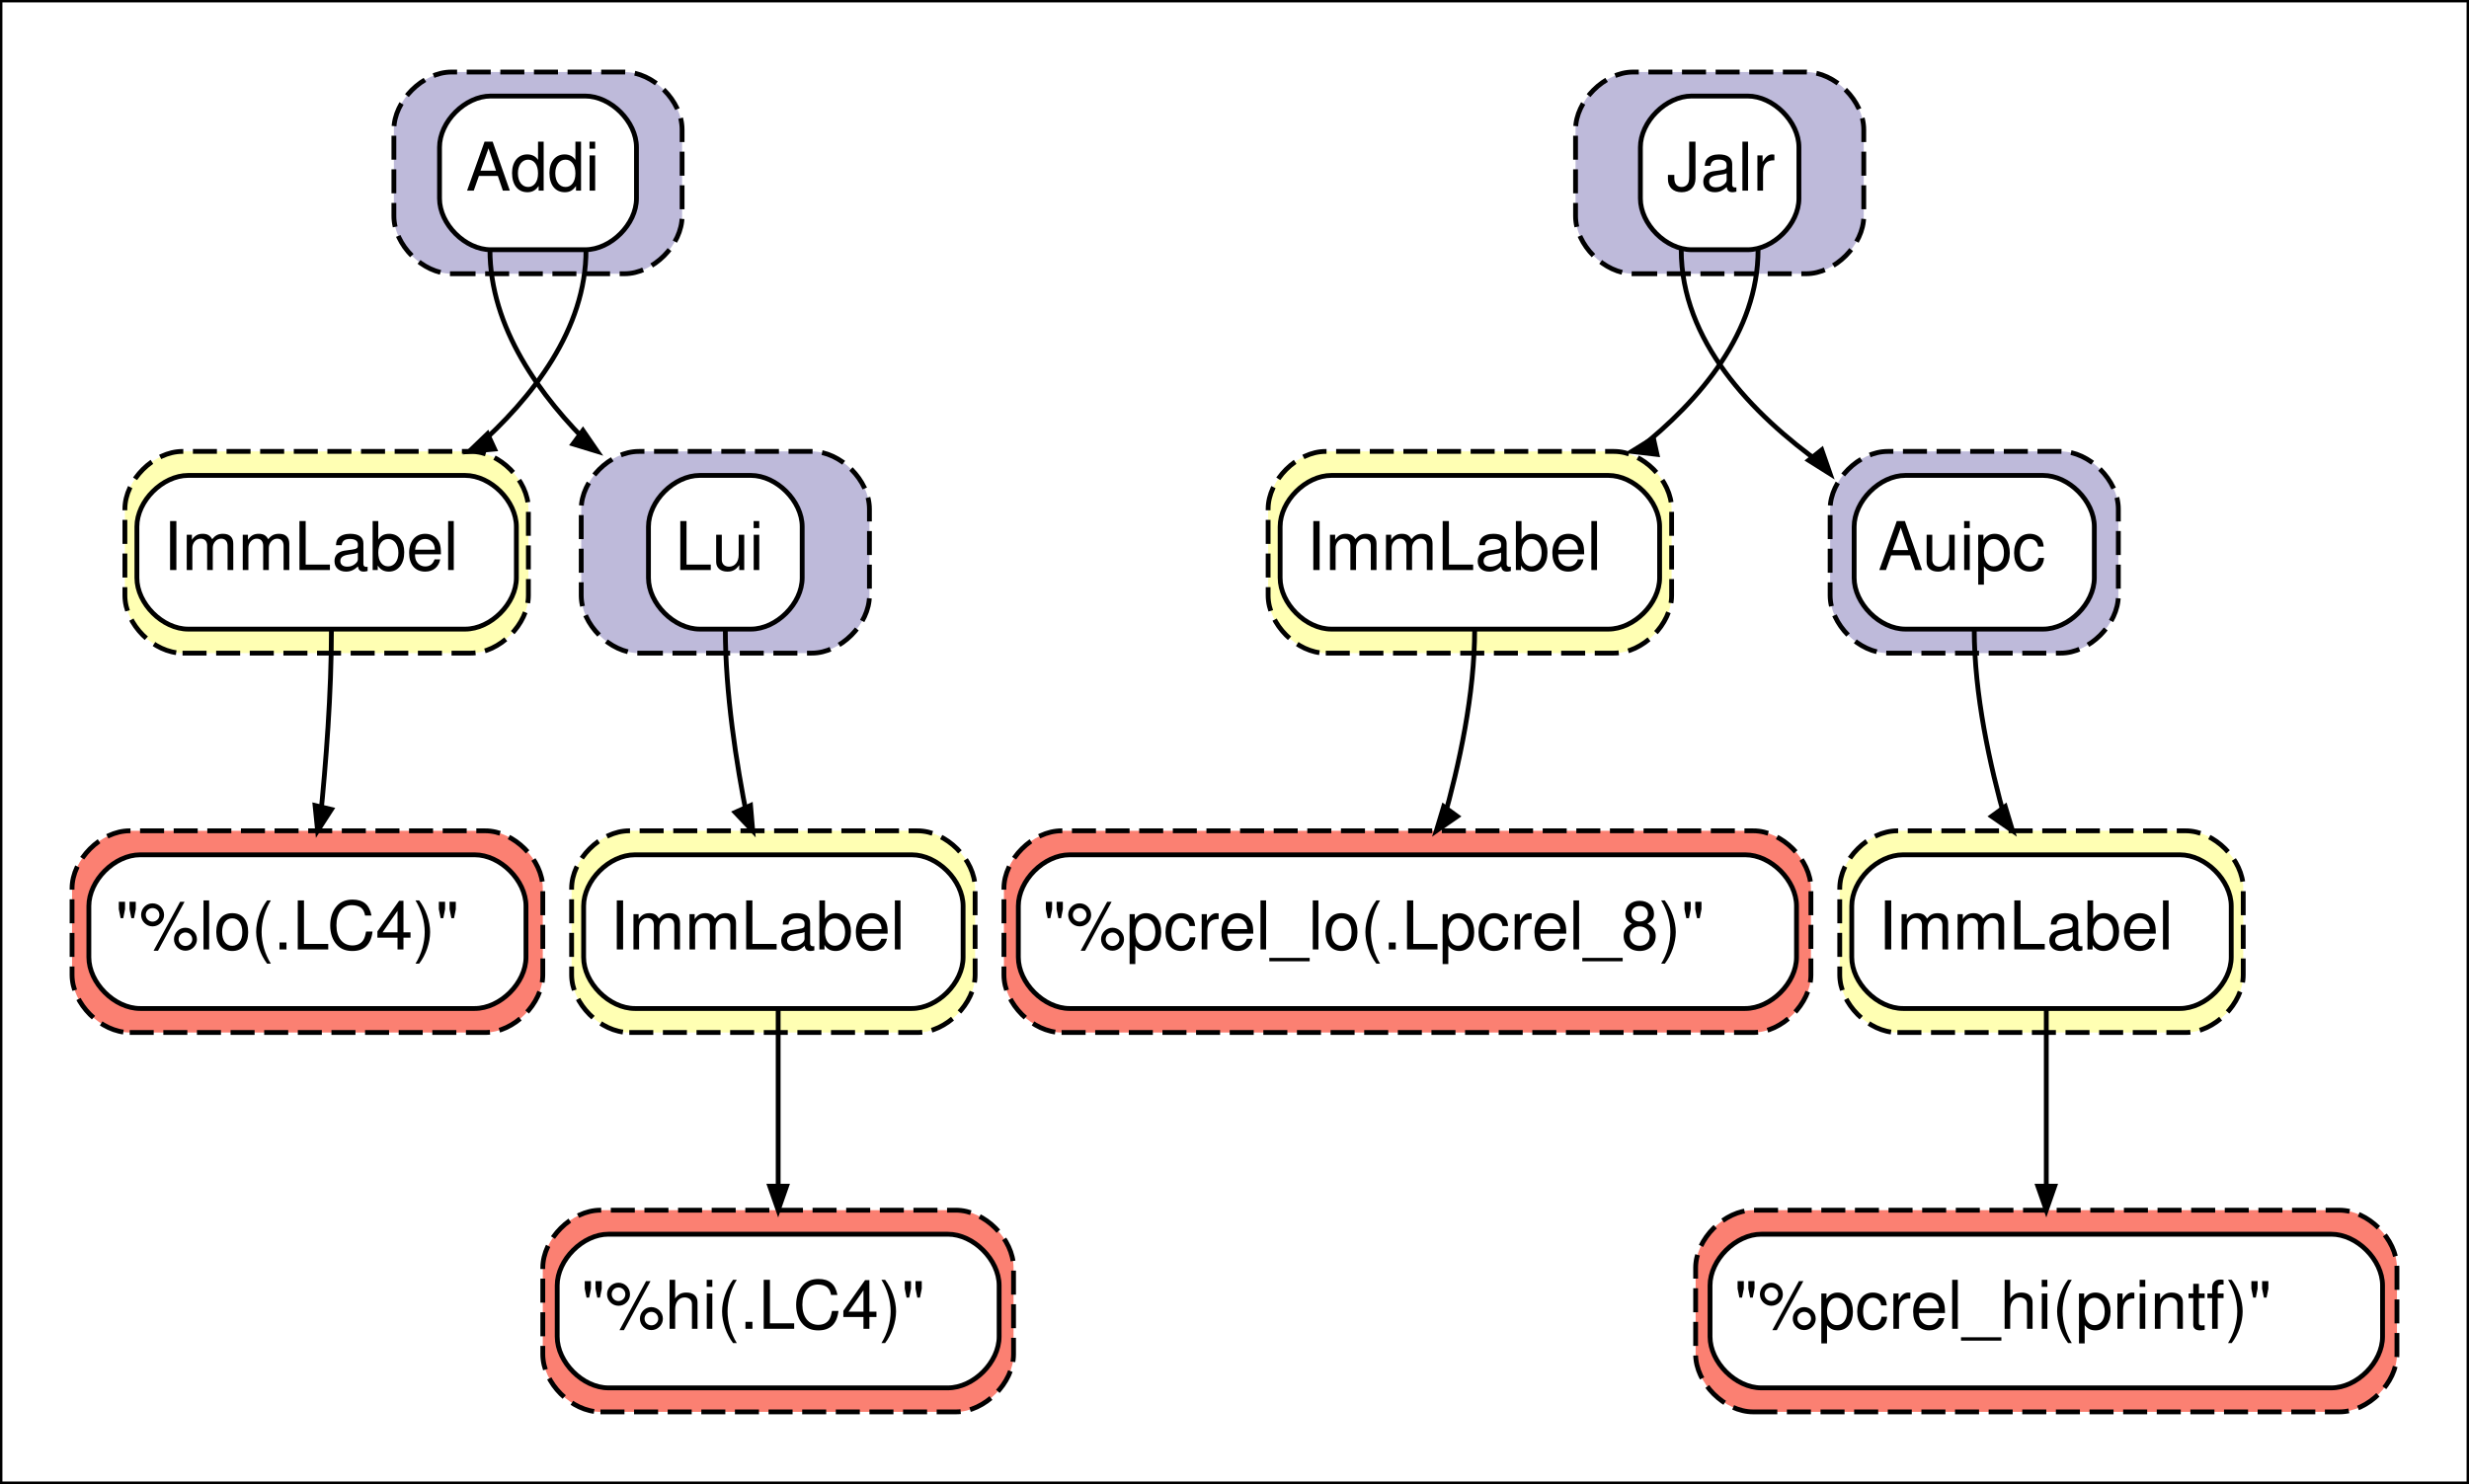
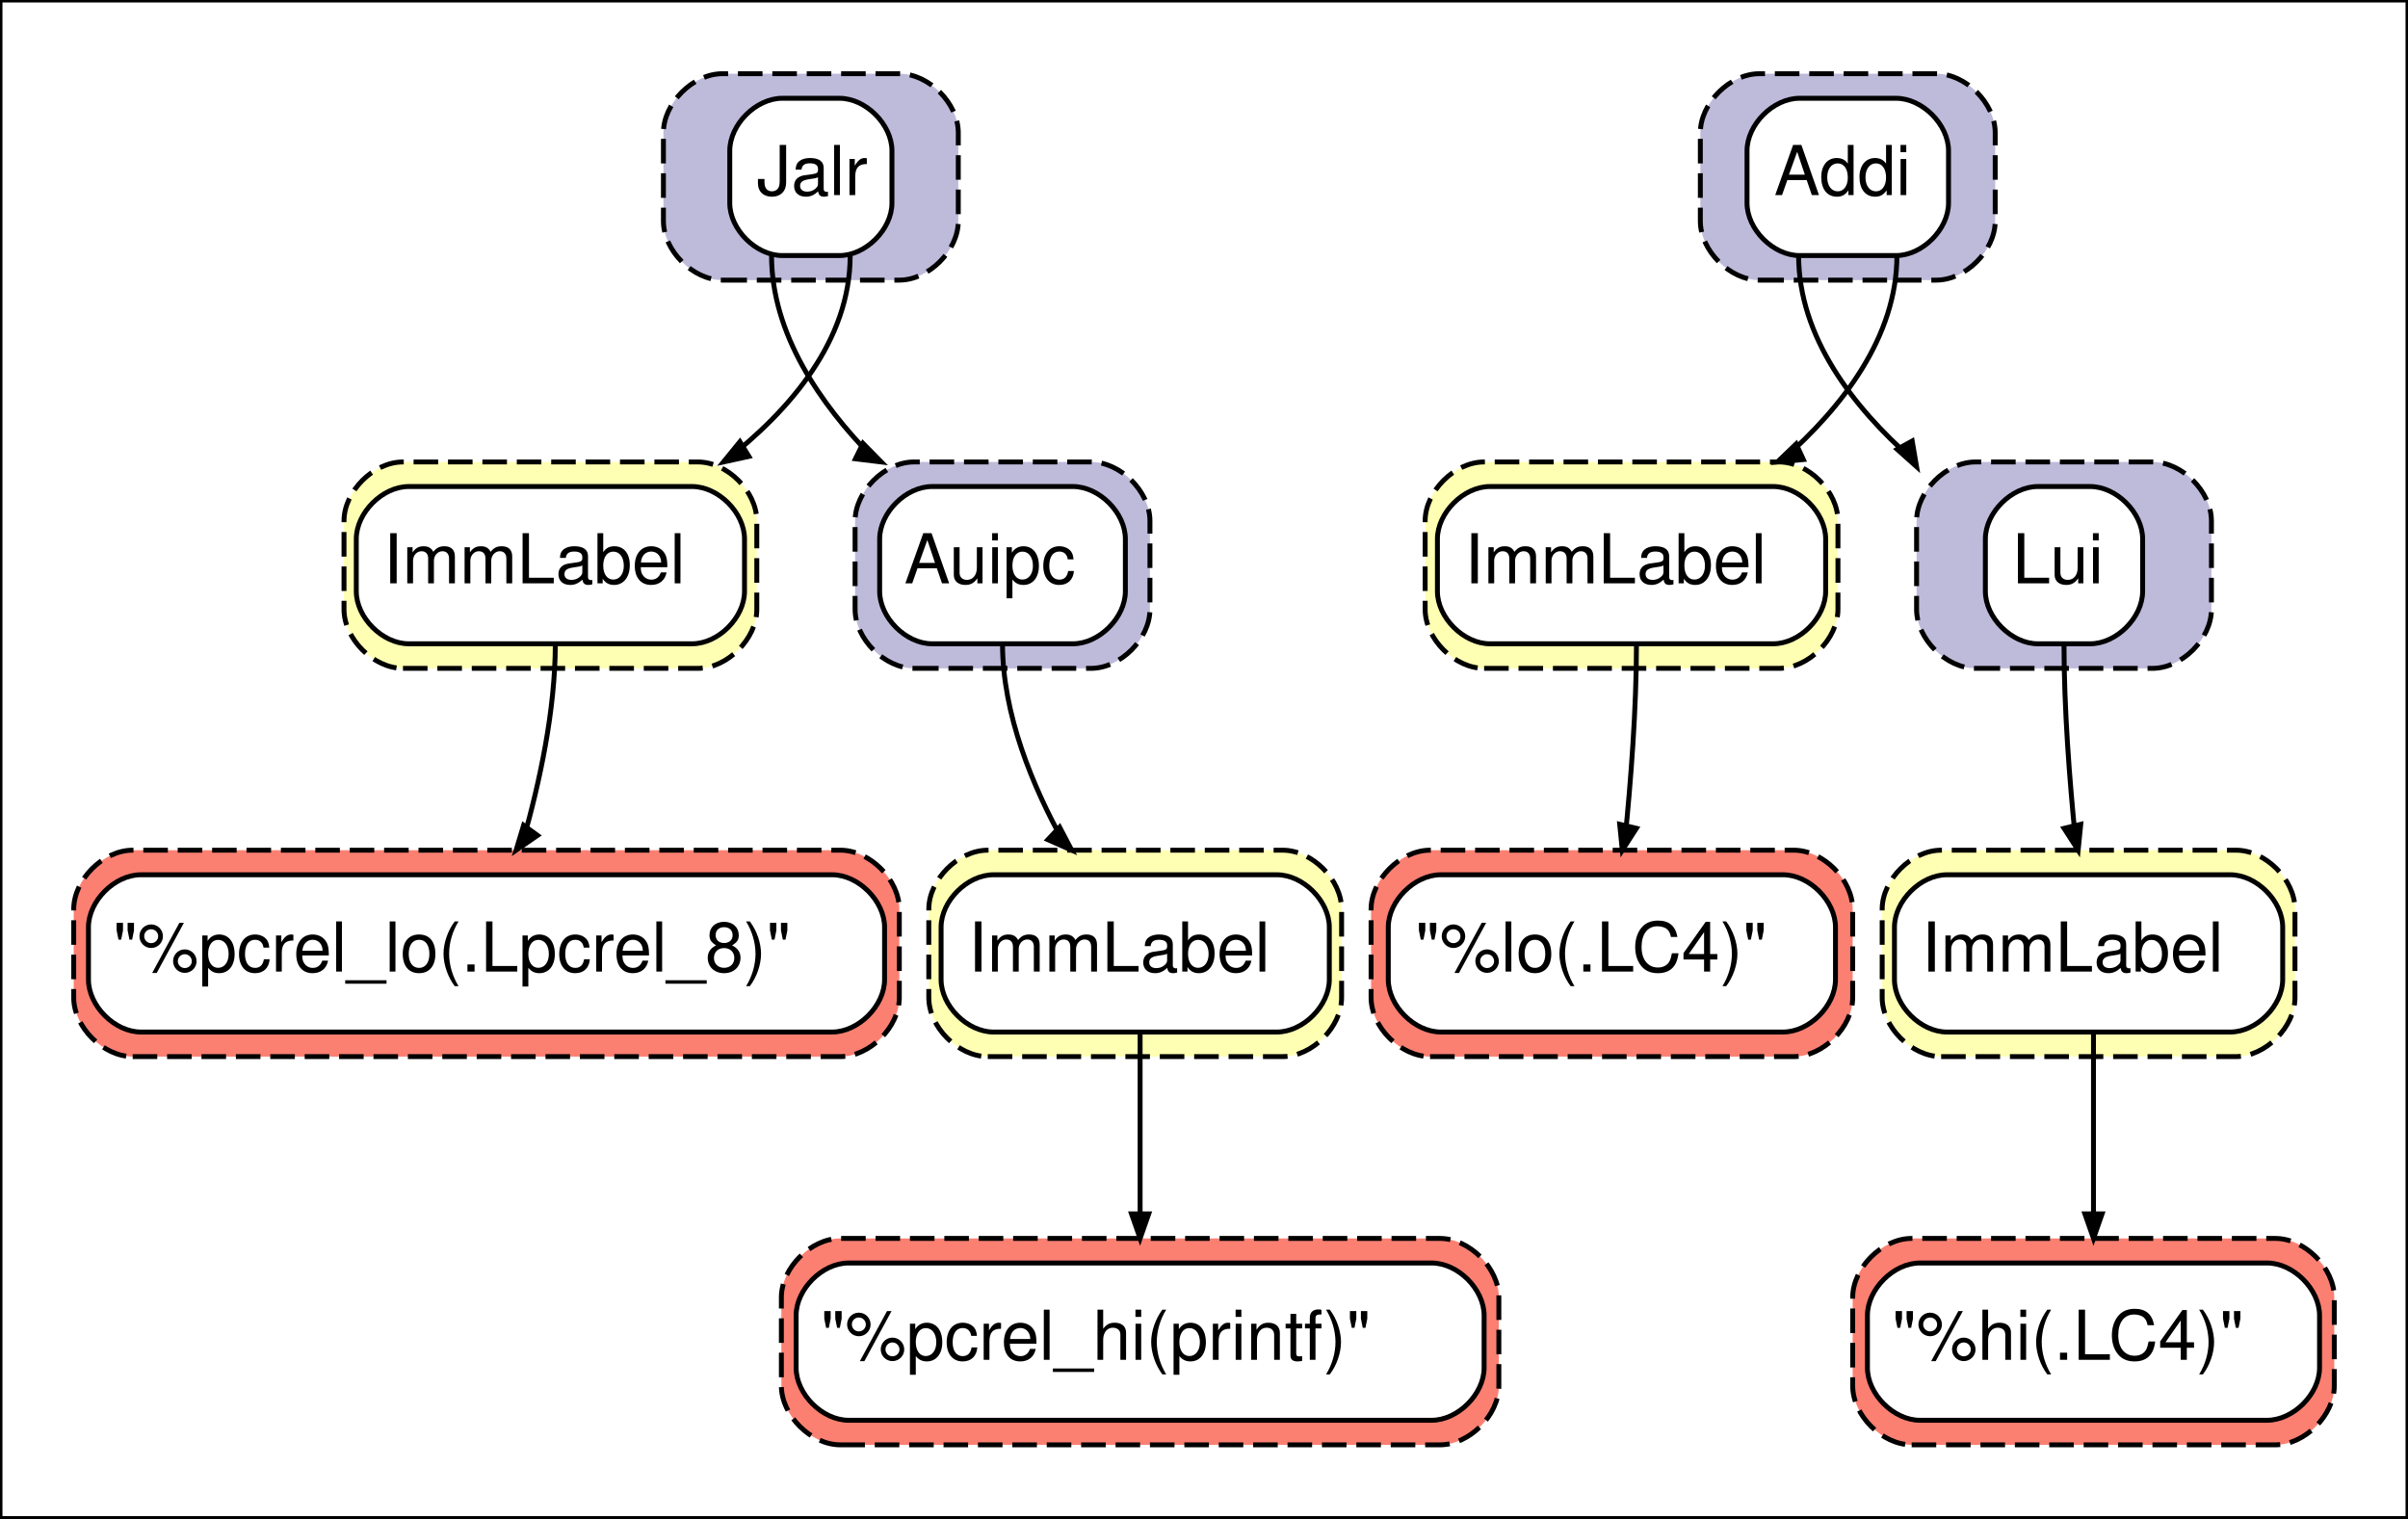
- <svg xmlns="http://www.w3.org/2000/svg" xmlns:xlink="http://www.w3.org/1999/xlink" width="514pt" height="309pt" viewBox="0.00 0.00 514.00 309.00">
+ <svg xmlns="http://www.w3.org/2000/svg" xmlns:xlink="http://www.w3.org/1999/xlink" width="490pt" height="309pt" viewBox="0.00 0.00 490.00 309.00">
  <g id="graph0" class="graph" transform="scale(1 1) rotate(0) translate(4 305)">
-     <polygon fill="white" stroke="#000000" points="-4,4 -4,-305 510,-305 510,4 -4,4" />
+     <polygon fill="white" stroke="#000000" points="-4,4 -4,-305 486,-305 486,4 -4,4" />
    <g id="clust1" class="cluster">
</g>
    <g id="clust2" class="cluster">
-       <path fill="#ffffb3" stroke="black" stroke-dasharray="5,2" d="M34,-169C34,-169 94,-169 94,-169 100,-169 106,-175 106,-181 106,-181 106,-199 106,-199 106,-205 100,-211 94,-211 94,-211 34,-211 34,-211 28,-211 22,-205 22,-199 22,-199 22,-181 22,-181 22,-175 28,-169 34,-169" />
+       <path fill="#ffffb3" stroke="black" stroke-dasharray="5,2" d="M197,-90C197,-90 257,-90 257,-90 263,-90 269,-96 269,-102 269,-102 269,-120 269,-120 269,-126 263,-132 257,-132 257,-132 197,-132 197,-132 191,-132 185,-126 185,-120 185,-120 185,-102 185,-102 185,-96 191,-90 197,-90" />
    </g>
    <g id="clust4" class="cluster">
</g>
    <g id="clust5" class="cluster">
-       <path fill="#ffffb3" stroke="black" stroke-dasharray="5,2" d="M127,-90C127,-90 187,-90 187,-90 193,-90 199,-96 199,-102 199,-102 199,-120 199,-120 199,-126 193,-132 187,-132 187,-132 127,-132 127,-132 121,-132 115,-126 115,-120 115,-120 115,-102 115,-102 115,-96 121,-90 127,-90" />
+       <path fill="#ffffb3" stroke="black" stroke-dasharray="5,2" d="M391,-90C391,-90 451,-90 451,-90 457,-90 463,-96 463,-102 463,-102 463,-120 463,-120 463,-126 457,-132 451,-132 451,-132 391,-132 391,-132 385,-132 379,-126 379,-120 379,-120 379,-102 379,-102 379,-96 385,-90 391,-90" />
    </g>
    <g id="clust7" class="cluster">
</g>
    <g id="clust8" class="cluster">
-       <path fill="#ffffb3" stroke="black" stroke-dasharray="5,2" d="M272,-169C272,-169 332,-169 332,-169 338,-169 344,-175 344,-181 344,-181 344,-199 344,-199 344,-205 338,-211 332,-211 332,-211 272,-211 272,-211 266,-211 260,-205 260,-199 260,-199 260,-181 260,-181 260,-175 266,-169 272,-169" />
+       <path fill="#ffffb3" stroke="black" stroke-dasharray="5,2" d="M298,-169C298,-169 358,-169 358,-169 364,-169 370,-175 370,-181 370,-181 370,-199 370,-199 370,-205 364,-211 358,-211 358,-211 298,-211 298,-211 292,-211 286,-205 286,-199 286,-199 286,-181 286,-181 286,-175 292,-169 298,-169" />
    </g>
    <g id="clust10" class="cluster">
</g>
    <g id="clust11" class="cluster">
-       <path fill="#ffffb3" stroke="black" stroke-dasharray="5,2" d="M391,-90C391,-90 451,-90 451,-90 457,-90 463,-96 463,-102 463,-102 463,-120 463,-120 463,-126 457,-132 451,-132 451,-132 391,-132 391,-132 385,-132 379,-126 379,-120 379,-120 379,-102 379,-102 379,-96 385,-90 391,-90" />
+       <path fill="#ffffb3" stroke="black" stroke-dasharray="5,2" d="M78,-169C78,-169 138,-169 138,-169 144,-169 150,-175 150,-181 150,-181 150,-199 150,-199 150,-205 144,-211 138,-211 138,-211 78,-211 78,-211 72,-211 66,-205 66,-199 66,-199 66,-181 66,-181 66,-175 72,-169 78,-169" />
    </g>
    <g id="clust13" class="cluster">
</g>
    <g id="clust14" class="cluster">
-       <path fill="#bebada" stroke="black" stroke-dasharray="5,2" d="M389,-169C389,-169 425,-169 425,-169 431,-169 437,-175 437,-181 437,-181 437,-199 437,-199 437,-205 431,-211 425,-211 425,-211 389,-211 389,-211 383,-211 377,-205 377,-199 377,-199 377,-181 377,-181 377,-175 383,-169 389,-169" />
+       <path fill="#bebada" stroke="black" stroke-dasharray="5,2" d="M143,-248C143,-248 179,-248 179,-248 185,-248 191,-254 191,-260 191,-260 191,-278 191,-278 191,-284 185,-290 179,-290 179,-290 143,-290 143,-290 137,-290 131,-284 131,-278 131,-278 131,-260 131,-260 131,-254 137,-248 143,-248" />
    </g>
    <g id="clust16" class="cluster">
</g>
    <g id="clust17" class="cluster">
-       <path fill="#bebada" stroke="black" stroke-dasharray="5,2" d="M90,-248C90,-248 126,-248 126,-248 132,-248 138,-254 138,-260 138,-260 138,-278 138,-278 138,-284 132,-290 126,-290 126,-290 90,-290 90,-290 84,-290 78,-284 78,-278 78,-278 78,-260 78,-260 78,-254 84,-248 90,-248" />
+       <path fill="#bebada" stroke="black" stroke-dasharray="5,2" d="M354,-248C354,-248 390,-248 390,-248 396,-248 402,-254 402,-260 402,-260 402,-278 402,-278 402,-284 396,-290 390,-290 390,-290 354,-290 354,-290 348,-290 342,-284 342,-278 342,-278 342,-260 342,-260 342,-254 348,-248 354,-248" />
    </g>
    <g id="clust19" class="cluster">
</g>
    <g id="clust20" class="cluster">
-       <path fill="#bebada" stroke="black" stroke-dasharray="5,2" d="M129,-169C129,-169 165,-169 165,-169 171,-169 177,-175 177,-181 177,-181 177,-199 177,-199 177,-205 171,-211 165,-211 165,-211 129,-211 129,-211 123,-211 117,-205 117,-199 117,-199 117,-181 117,-181 117,-175 123,-169 129,-169" />
+       <path fill="#bebada" stroke="black" stroke-dasharray="5,2" d="M182,-169C182,-169 218,-169 218,-169 224,-169 230,-175 230,-181 230,-181 230,-199 230,-199 230,-205 224,-211 218,-211 218,-211 182,-211 182,-211 176,-211 170,-205 170,-199 170,-199 170,-181 170,-181 170,-175 176,-169 182,-169" />
    </g>
    <g id="clust22" class="cluster">
</g>
    <g id="clust23" class="cluster">
-       <path fill="#bebada" stroke="black" stroke-dasharray="5,2" d="M336,-248C336,-248 372,-248 372,-248 378,-248 384,-254 384,-260 384,-260 384,-278 384,-278 384,-284 378,-290 372,-290 372,-290 336,-290 336,-290 330,-290 324,-284 324,-278 324,-278 324,-260 324,-260 324,-254 330,-248 336,-248" />
+       <path fill="#bebada" stroke="black" stroke-dasharray="5,2" d="M398,-169C398,-169 434,-169 434,-169 440,-169 446,-175 446,-181 446,-181 446,-199 446,-199 446,-205 440,-211 434,-211 434,-211 398,-211 398,-211 392,-211 386,-205 386,-199 386,-199 386,-181 386,-181 386,-175 392,-169 398,-169" />
    </g>
    <g id="clust25" class="cluster">
</g>
    <g id="clust26" class="cluster">
-       <path fill="#fb8072" stroke="black" stroke-dasharray="5,2" d="M361,-11C361,-11 483,-11 483,-11 489,-11 495,-17 495,-23 495,-23 495,-41 495,-41 495,-47 489,-53 483,-53 483,-53 361,-53 361,-53 355,-53 349,-47 349,-41 349,-41 349,-23 349,-23 349,-17 355,-11 361,-11" />
+       <path fill="#fb8072" stroke="black" stroke-dasharray="5,2" d="M287,-90C287,-90 361,-90 361,-90 367,-90 373,-96 373,-102 373,-102 373,-120 373,-120 373,-126 367,-132 361,-132 361,-132 287,-132 287,-132 281,-132 275,-126 275,-120 275,-120 275,-102 275,-102 275,-96 281,-90 287,-90" />
    </g>
    <g id="clust28" class="cluster">
</g>
    <g id="clust29" class="cluster">
-       <path fill="#fb8072" stroke="black" stroke-dasharray="5,2" d="M121,-11C121,-11 195,-11 195,-11 201,-11 207,-17 207,-23 207,-23 207,-41 207,-41 207,-47 201,-53 195,-53 195,-53 121,-53 121,-53 115,-53 109,-47 109,-41 109,-41 109,-23 109,-23 109,-17 115,-11 121,-11" />
+       <path fill="#fb8072" stroke="black" stroke-dasharray="5,2" d="M167,-11C167,-11 289,-11 289,-11 295,-11 301,-17 301,-23 301,-23 301,-41 301,-41 301,-47 295,-53 289,-53 289,-53 167,-53 167,-53 161,-53 155,-47 155,-41 155,-41 155,-23 155,-23 155,-17 161,-11 167,-11" />
    </g>
    <g id="clust31" class="cluster">
</g>
    <g id="clust32" class="cluster">
-       <path fill="#fb8072" stroke="black" stroke-dasharray="5,2" d="M217,-90C217,-90 361,-90 361,-90 367,-90 373,-96 373,-102 373,-102 373,-120 373,-120 373,-126 367,-132 361,-132 361,-132 217,-132 217,-132 211,-132 205,-126 205,-120 205,-120 205,-102 205,-102 205,-96 211,-90 217,-90" />
+       <path fill="#fb8072" stroke="black" stroke-dasharray="5,2" d="M385,-11C385,-11 459,-11 459,-11 465,-11 471,-17 471,-23 471,-23 471,-41 471,-41 471,-47 465,-53 459,-53 459,-53 385,-53 385,-53 379,-53 373,-47 373,-41 373,-41 373,-23 373,-23 373,-17 379,-11 385,-11" />
    </g>
    <g id="clust34" class="cluster">
</g>
    <g id="clust35" class="cluster">
-       <path fill="#fb8072" stroke="black" stroke-dasharray="5,2" d="M23,-90C23,-90 97,-90 97,-90 103,-90 109,-96 109,-102 109,-102 109,-120 109,-120 109,-126 103,-132 97,-132 97,-132 23,-132 23,-132 17,-132 11,-126 11,-120 11,-120 11,-102 11,-102 11,-96 17,-90 23,-90" />
+       <path fill="#fb8072" stroke="black" stroke-dasharray="5,2" d="M23,-90C23,-90 167,-90 167,-90 173,-90 179,-96 179,-102 179,-102 179,-120 179,-120 179,-126 173,-132 167,-132 167,-132 23,-132 23,-132 17,-132 11,-126 11,-120 11,-120 11,-102 11,-102 11,-96 17,-90 23,-90" />
    </g>
    <g id="edge1" class="edge">
-       <path fill="none" stroke="black" d="M65,-174C65,-160.8 63.86,-146.06 62.67,-134.27" />
-       <polygon fill="black" stroke="black" points="64.99,-136.45 62.12,-132 61.59,-137.27 64.99,-136.45" />
+       <path fill="none" stroke="black" d="M228,-95C228,-81.84 228,-67.11 228,-55.3" />
+       <polygon fill="black" stroke="black" points="229.75,-58 228,-53 226.25,-58 229.75,-58" />
    </g>
    <g id="edge2" class="edge">
-       <path fill="none" stroke="black" d="M158,-95C158,-81.84 158,-67.11 158,-55.3" />
-       <polygon fill="black" stroke="black" points="159.75,-58 158,-53 156.25,-58 159.75,-58" />
-     </g>
-     <g id="edge3" class="edge">
-       <path fill="none" stroke="black" d="M303,-174C303,-160.48 299.79,-145.7 296.45,-133.97" />
-       <polygon fill="black" stroke="black" points="299.38,-135.01 295.02,-132 296.55,-137.07 299.38,-135.01" />
-     </g>
-     <g id="edge4" class="edge">
      <path fill="none" stroke="black" d="M422,-95C422,-81.84 422,-67.11 422,-55.3" />
      <polygon fill="black" stroke="black" points="423.75,-58 422,-53 420.25,-58 423.75,-58" />
    </g>
+     <g id="edge3" class="edge">
+       <path fill="none" stroke="black" d="M329,-174C329,-160.8 327.86,-146.06 326.67,-134.27" />
+       <polygon fill="black" stroke="black" points="328.99,-136.45 326.12,-132 325.59,-137.27 328.99,-136.45" />
+     </g>
+     <g id="edge4" class="edge">
+       <path fill="none" stroke="black" d="M109,-174C109,-160.48 105.79,-145.7 102.45,-133.97" />
+       <polygon fill="black" stroke="black" points="105.38,-135.01 101.02,-132 102.55,-137.07 105.38,-135.01" />
+     </g>
+     <g id="edge6" class="edge">
+       <path fill="none" stroke="black" d="M169,-253C169,-235.76 156.86,-221.56 143.42,-211.12" />
+       <polygon fill="black" stroke="black" points="148.39,-212.13 143.21,-211 146.56,-215.11 148.39,-212.13" />
+     </g>
    <g id="edge5" class="edge">
-       <path fill="none" stroke="black" d="M407,-174C407,-160.48 410.21,-145.7 413.55,-133.97" />
-       <polygon fill="black" stroke="black" points="413.45,-137.07 414.98,-132 410.62,-135.01 413.45,-137.07" />
+       <path fill="none" stroke="black" d="M153,-253C153,-237.1 162.93,-222.72 173.67,-211.82" />
+       <polygon fill="black" stroke="black" points="171.61,-214.78 175.33,-211 170.07,-211.64 171.61,-214.78" />
+     </g>
+     <g id="edge9" class="edge">
+       <path fill="none" stroke="black" d="M200,-174C200,-159.7 206.11,-144.97 212.52,-133.45" />
+       <polygon fill="black" stroke="black" points="211.62,-136.69 214.08,-132 209.23,-134.14 211.62,-136.69" />
+     </g>
+     <g id="edge8" class="edge">
+       <path fill="none" stroke="black" d="M382,-253C382,-236.46 370.93,-222.18 358.82,-211.52" />
+       <polygon fill="black" stroke="black" points="362.96,-211.49 357.68,-211 361.5,-214.67 362.96,-211.49" />
    </g>
    <g id="edge7" class="edge">
-       <path fill="none" stroke="black" d="M118,-253C118,-236.46 106.93,-222.18 94.82,-211.52" />
-       <polygon fill="black" stroke="black" points="98.96,-211.49 93.68,-211 97.5,-214.67 98.96,-211.49" />
-     </g>
-     <g id="edge6" class="edge">
-       <path fill="none" stroke="black" d="M98,-253C98,-236.85 108.36,-222.45 119.55,-211.6" />
-       <polygon fill="black" stroke="black" points="117.36,-215.37 120.36,-211 115.29,-212.55 117.36,-215.37" />
-     </g>
-     <g id="edge8" class="edge">
-       <path fill="none" stroke="black" d="M147,-174C147,-160.76 149.25,-146.14 151.61,-134.42" />
-       <polygon fill="black" stroke="black" points="152.25,-137.28 152.7,-132 149.05,-135.84 152.25,-137.28" />
+       <path fill="none" stroke="black" d="M362,-253C362,-236.46 373.07,-222.18 385.18,-211.52" />
+       <polygon fill="black" stroke="black" points="385.11,-215.26 386,-210.04 382.05,-213.57 385.11,-215.26" />
    </g>
    <g id="edge10" class="edge">
-       <path fill="none" stroke="black" d="M362,-253C362,-235.9 350.06,-221.71 336.84,-211.25" />
-       <polygon fill="black" stroke="black" points="340.96,-210.38 335.7,-211 340.2,-213.79 340.96,-210.38" />
-     </g>
-     <g id="edge9" class="edge">
-       <path fill="none" stroke="black" d="M346,-253C346,-234.09 360.6,-218.85 375.51,-208.2" />
-       <polygon fill="black" stroke="black" points="375.26,-211.33 377,-206.33 372.52,-209.15 375.26,-211.33" />
+       <path fill="none" stroke="black" d="M416,-174C416,-160.8 417.14,-146.06 418.33,-134.27" />
+       <polygon fill="black" stroke="black" points="419.41,-137.27 418.88,-132 416.01,-136.45 419.41,-137.27" />
    </g>
    <g id="node1" class="node">
      <g id="a_node1">
-         <a xlink:title="Imm-2: function-1-ImmLabel">
-           <path fill="white" stroke="transparent" d="M35.17,-174C35.17,-174 92.83,-174 92.83,-174 98.17,-174 103.5,-179.33 103.5,-184.67 103.5,-184.67 103.5,-195.33 103.5,-195.33 103.5,-200.67 98.17,-206 92.83,-206 92.83,-206 35.17,-206 35.17,-206 29.83,-206 24.5,-200.67 24.5,-195.33 24.5,-195.33 24.5,-184.67 24.5,-184.67 24.5,-179.33 29.83,-174 35.17,-174" />
-           <text text-anchor="start" x="30" y="-186.3" font-family="Helvetica,sans-Serif" font-size="14.00">ImmLabel</text>
-           <path fill="none" stroke="black" d="M35.17,-174C35.17,-174 92.83,-174 92.83,-174 98.17,-174 103.5,-179.33 103.5,-184.67 103.5,-184.67 103.5,-195.33 103.5,-195.33 103.5,-200.67 98.17,-206 92.83,-206 92.83,-206 35.17,-206 35.17,-206 29.83,-206 24.5,-200.67 24.5,-195.33 24.5,-195.33 24.5,-184.67 24.5,-184.67 24.5,-179.33 29.83,-174 35.17,-174" />
+         <a xlink:title="Imm-4: function-2-ImmLabel">
+           <path fill="white" stroke="transparent" d="M198.17,-95C198.17,-95 255.83,-95 255.83,-95 261.17,-95 266.5,-100.33 266.5,-105.67 266.5,-105.67 266.5,-116.33 266.5,-116.33 266.5,-121.67 261.17,-127 255.83,-127 255.83,-127 198.17,-127 198.17,-127 192.83,-127 187.5,-121.67 187.5,-116.33 187.5,-116.33 187.5,-105.67 187.5,-105.67 187.5,-100.33 192.83,-95 198.17,-95" />
+           <text text-anchor="start" x="193" y="-107.3" font-family="Helvetica,sans-Serif" font-size="14.00">ImmLabel</text>
+           <path fill="none" stroke="black" d="M198.17,-95C198.17,-95 255.83,-95 255.83,-95 261.17,-95 266.5,-100.33 266.5,-105.67 266.5,-105.67 266.5,-116.33 266.5,-116.33 266.5,-121.67 261.17,-127 255.83,-127 255.83,-127 198.17,-127 198.17,-127 192.83,-127 187.5,-121.67 187.5,-116.33 187.5,-116.33 187.5,-105.67 187.5,-105.67 187.5,-100.33 192.83,-95 198.17,-95" />
        </a>
      </g>
    </g>
    <g id="node2" class="node">
      <g id="a_node2">
-         <a xlink:title="String-2: primitive-String-2">
-           <path fill="white" stroke="transparent" d="M25.17,-95C25.17,-95 94.83,-95 94.83,-95 100.17,-95 105.5,-100.33 105.5,-105.67 105.5,-105.67 105.5,-116.33 105.5,-116.33 105.5,-121.67 100.17,-127 94.83,-127 94.83,-127 25.17,-127 25.17,-127 19.83,-127 14.5,-121.67 14.5,-116.33 14.5,-116.33 14.5,-105.67 14.5,-105.67 14.5,-100.33 19.83,-95 25.17,-95" />
-           <text text-anchor="start" x="20" y="-107.3" font-family="Helvetica,sans-Serif" font-size="14.00">"%lo(.LC4)"</text>
-           <path fill="none" stroke="black" d="M25.17,-95C25.17,-95 94.83,-95 94.83,-95 100.17,-95 105.5,-100.33 105.5,-105.67 105.5,-105.67 105.5,-116.33 105.5,-116.33 105.5,-121.67 100.17,-127 94.83,-127 94.83,-127 25.17,-127 25.17,-127 19.83,-127 14.5,-121.67 14.5,-116.33 14.5,-116.33 14.5,-105.67 14.5,-105.67 14.5,-100.33 19.83,-95 25.17,-95" />
+         <a xlink:title="String-3: primitive-String-3">
+           <path fill="white" stroke="transparent" d="M168.67,-16C168.67,-16 287.33,-16 287.33,-16 292.67,-16 298,-21.33 298,-26.67 298,-26.67 298,-37.33 298,-37.33 298,-42.67 292.67,-48 287.33,-48 287.33,-48 168.67,-48 168.67,-48 163.33,-48 158,-42.67 158,-37.33 158,-37.33 158,-26.67 158,-26.67 158,-21.33 163.33,-16 168.67,-16" />
+           <text text-anchor="start" x="163" y="-28.3" font-family="Helvetica,sans-Serif" font-size="14.00">"%pcrel_hi(printf)"</text>
+           <path fill="none" stroke="black" d="M168.67,-16C168.67,-16 287.33,-16 287.33,-16 292.67,-16 298,-21.33 298,-26.67 298,-26.67 298,-37.33 298,-37.33 298,-42.67 292.67,-48 287.33,-48 287.33,-48 168.67,-48 168.67,-48 163.33,-48 158,-42.67 158,-37.33 158,-37.33 158,-26.67 158,-26.67 158,-21.33 163.33,-16 168.67,-16" />
        </a>
      </g>
    </g>
    <g id="node3" class="node">
      <g id="a_node3">
        <a xlink:title="Imm-0: function-0-ImmLabel">
-           <path fill="white" stroke="transparent" d="M128.17,-95C128.17,-95 185.83,-95 185.83,-95 191.17,-95 196.5,-100.33 196.5,-105.67 196.5,-105.67 196.5,-116.33 196.5,-116.33 196.5,-121.67 191.17,-127 185.83,-127 185.83,-127 128.17,-127 128.17,-127 122.83,-127 117.5,-121.67 117.5,-116.33 117.5,-116.33 117.5,-105.67 117.5,-105.67 117.5,-100.33 122.83,-95 128.17,-95" />
-           <text text-anchor="start" x="123" y="-107.3" font-family="Helvetica,sans-Serif" font-size="14.00">ImmLabel</text>
-           <path fill="none" stroke="black" d="M128.17,-95C128.17,-95 185.83,-95 185.83,-95 191.17,-95 196.5,-100.33 196.5,-105.67 196.5,-105.67 196.5,-116.33 196.5,-116.33 196.5,-121.67 191.17,-127 185.83,-127 185.83,-127 128.17,-127 128.17,-127 122.83,-127 117.5,-121.67 117.5,-116.33 117.5,-116.33 117.5,-105.67 117.5,-105.67 117.5,-100.33 122.83,-95 128.17,-95" />
+           <path fill="white" stroke="transparent" d="M392.17,-95C392.17,-95 449.83,-95 449.83,-95 455.17,-95 460.5,-100.33 460.5,-105.67 460.5,-105.67 460.5,-116.33 460.5,-116.33 460.5,-121.67 455.17,-127 449.83,-127 449.83,-127 392.17,-127 392.17,-127 386.83,-127 381.5,-121.67 381.5,-116.33 381.5,-116.33 381.5,-105.67 381.5,-105.67 381.5,-100.33 386.83,-95 392.17,-95" />
+           <text text-anchor="start" x="387" y="-107.3" font-family="Helvetica,sans-Serif" font-size="14.00">ImmLabel</text>
+           <path fill="none" stroke="black" d="M392.17,-95C392.17,-95 449.83,-95 449.83,-95 455.17,-95 460.5,-100.33 460.5,-105.67 460.5,-105.67 460.5,-116.33 460.5,-116.33 460.5,-121.67 455.17,-127 449.83,-127 449.83,-127 392.17,-127 392.17,-127 386.83,-127 381.5,-121.67 381.5,-116.33 381.5,-116.33 381.5,-105.67 381.5,-105.67 381.5,-100.33 386.83,-95 392.17,-95" />
        </a>
      </g>
    </g>
    <g id="node4" class="node">
      <g id="a_node4">
        <a xlink:title="String-1: primitive-String-1">
-           <path fill="white" stroke="transparent" d="M122.67,-16C122.67,-16 193.33,-16 193.33,-16 198.67,-16 204,-21.33 204,-26.67 204,-26.67 204,-37.33 204,-37.33 204,-42.67 198.67,-48 193.33,-48 193.33,-48 122.67,-48 122.67,-48 117.33,-48 112,-42.67 112,-37.33 112,-37.33 112,-26.67 112,-26.67 112,-21.33 117.33,-16 122.67,-16" />
-           <text text-anchor="start" x="117" y="-28.3" font-family="Helvetica,sans-Serif" font-size="14.00">"%hi(.LC4)"</text>
-           <path fill="none" stroke="black" d="M122.67,-16C122.67,-16 193.33,-16 193.33,-16 198.67,-16 204,-21.33 204,-26.67 204,-26.67 204,-37.33 204,-37.33 204,-42.67 198.67,-48 193.33,-48 193.33,-48 122.67,-48 122.67,-48 117.33,-48 112,-42.67 112,-37.33 112,-37.33 112,-26.67 112,-26.67 112,-21.33 117.33,-16 122.67,-16" />
+           <path fill="white" stroke="transparent" d="M386.67,-16C386.67,-16 457.33,-16 457.33,-16 462.67,-16 468,-21.33 468,-26.67 468,-26.67 468,-37.33 468,-37.33 468,-42.67 462.67,-48 457.33,-48 457.33,-48 386.67,-48 386.67,-48 381.33,-48 376,-42.67 376,-37.33 376,-37.33 376,-26.67 376,-26.67 376,-21.33 381.33,-16 386.67,-16" />
+           <text text-anchor="start" x="381" y="-28.3" font-family="Helvetica,sans-Serif" font-size="14.00">"%hi(.LC4)"</text>
+           <path fill="none" stroke="black" d="M386.67,-16C386.67,-16 457.33,-16 457.33,-16 462.67,-16 468,-21.33 468,-26.67 468,-26.67 468,-37.33 468,-37.33 468,-42.67 462.67,-48 457.33,-48 457.33,-48 386.67,-48 386.67,-48 381.33,-48 376,-42.67 376,-37.33 376,-37.33 376,-26.67 376,-26.67 376,-21.33 381.33,-16 386.67,-16" />
        </a>
      </g>
    </g>
    <g id="node5" class="node">
      <g id="a_node5">
-         <a xlink:title="Imm-6: function-3-ImmLabel">
-           <path fill="white" stroke="transparent" d="M273.17,-174C273.17,-174 330.83,-174 330.83,-174 336.17,-174 341.5,-179.33 341.5,-184.67 341.5,-184.67 341.5,-195.33 341.5,-195.33 341.5,-200.67 336.17,-206 330.83,-206 330.83,-206 273.17,-206 273.17,-206 267.83,-206 262.5,-200.67 262.5,-195.33 262.5,-195.33 262.5,-184.67 262.5,-184.67 262.5,-179.33 267.83,-174 273.17,-174" />
-           <text text-anchor="start" x="268" y="-186.3" font-family="Helvetica,sans-Serif" font-size="14.00">ImmLabel</text>
-           <path fill="none" stroke="black" d="M273.17,-174C273.17,-174 330.83,-174 330.83,-174 336.17,-174 341.5,-179.33 341.5,-184.67 341.5,-184.67 341.5,-195.33 341.5,-195.33 341.5,-200.67 336.17,-206 330.83,-206 330.83,-206 273.17,-206 273.17,-206 267.83,-206 262.5,-200.67 262.5,-195.33 262.5,-195.33 262.5,-184.67 262.5,-184.67 262.5,-179.33 267.83,-174 273.17,-174" />
+         <a xlink:title="Imm-2: function-1-ImmLabel">
+           <path fill="white" stroke="transparent" d="M299.17,-174C299.17,-174 356.83,-174 356.83,-174 362.17,-174 367.5,-179.33 367.5,-184.67 367.5,-184.67 367.5,-195.33 367.5,-195.33 367.5,-200.67 362.17,-206 356.83,-206 356.83,-206 299.17,-206 299.17,-206 293.83,-206 288.5,-200.67 288.5,-195.33 288.5,-195.33 288.5,-184.67 288.5,-184.67 288.5,-179.33 293.83,-174 299.17,-174" />
+           <text text-anchor="start" x="294" y="-186.3" font-family="Helvetica,sans-Serif" font-size="14.00">ImmLabel</text>
+           <path fill="none" stroke="black" d="M299.17,-174C299.17,-174 356.83,-174 356.83,-174 362.17,-174 367.5,-179.33 367.5,-184.67 367.5,-184.67 367.5,-195.33 367.5,-195.33 367.5,-200.67 362.17,-206 356.83,-206 356.83,-206 299.17,-206 299.17,-206 293.83,-206 288.5,-200.67 288.5,-195.33 288.5,-195.33 288.5,-184.67 288.5,-184.67 288.5,-179.33 293.83,-174 299.17,-174" />
        </a>
      </g>
    </g>
    <g id="node6" class="node">
      <g id="a_node6">
-         <a xlink:title="String-4: primitive-String-4">
-           <path fill="white" stroke="transparent" d="M218.67,-95C218.67,-95 359.33,-95 359.33,-95 364.67,-95 370,-100.33 370,-105.67 370,-105.67 370,-116.33 370,-116.33 370,-121.67 364.67,-127 359.33,-127 359.33,-127 218.67,-127 218.67,-127 213.33,-127 208,-121.67 208,-116.33 208,-116.33 208,-105.67 208,-105.67 208,-100.33 213.33,-95 218.67,-95" />
-           <text text-anchor="start" x="213" y="-107.3" font-family="Helvetica,sans-Serif" font-size="14.00">"%pcrel_lo(.Lpcrel_8)"</text>
-           <path fill="none" stroke="black" d="M218.67,-95C218.67,-95 359.33,-95 359.33,-95 364.67,-95 370,-100.33 370,-105.67 370,-105.67 370,-116.33 370,-116.33 370,-121.67 364.67,-127 359.33,-127 359.33,-127 218.67,-127 218.67,-127 213.33,-127 208,-121.67 208,-116.33 208,-116.33 208,-105.67 208,-105.67 208,-100.33 213.33,-95 218.67,-95" />
+         <a xlink:title="String-2: primitive-String-2">
+           <path fill="white" stroke="transparent" d="M289.17,-95C289.17,-95 358.83,-95 358.83,-95 364.17,-95 369.5,-100.33 369.5,-105.67 369.5,-105.67 369.5,-116.33 369.5,-116.33 369.5,-121.67 364.17,-127 358.83,-127 358.83,-127 289.17,-127 289.17,-127 283.83,-127 278.5,-121.67 278.5,-116.33 278.5,-116.33 278.5,-105.67 278.5,-105.67 278.5,-100.33 283.83,-95 289.17,-95" />
+           <text text-anchor="start" x="284" y="-107.3" font-family="Helvetica,sans-Serif" font-size="14.00">"%lo(.LC4)"</text>
+           <path fill="none" stroke="black" d="M289.17,-95C289.17,-95 358.83,-95 358.83,-95 364.17,-95 369.5,-100.33 369.5,-105.67 369.5,-105.67 369.5,-116.33 369.5,-116.33 369.5,-121.67 364.17,-127 358.83,-127 358.83,-127 289.17,-127 289.17,-127 283.83,-127 278.5,-121.67 278.5,-116.33 278.5,-116.33 278.5,-105.67 278.5,-105.67 278.5,-100.33 283.83,-95 289.17,-95" />
        </a>
      </g>
    </g>
    <g id="node7" class="node">
      <g id="a_node7">
-         <a xlink:title="Imm-4: function-2-ImmLabel">
-           <path fill="white" stroke="transparent" d="M392.17,-95C392.17,-95 449.83,-95 449.83,-95 455.17,-95 460.5,-100.33 460.5,-105.67 460.5,-105.67 460.5,-116.33 460.5,-116.33 460.5,-121.67 455.17,-127 449.83,-127 449.83,-127 392.17,-127 392.17,-127 386.83,-127 381.5,-121.67 381.5,-116.33 381.5,-116.33 381.5,-105.67 381.5,-105.67 381.5,-100.33 386.83,-95 392.17,-95" />
-           <text text-anchor="start" x="387" y="-107.3" font-family="Helvetica,sans-Serif" font-size="14.00">ImmLabel</text>
-           <path fill="none" stroke="black" d="M392.17,-95C392.17,-95 449.83,-95 449.83,-95 455.17,-95 460.5,-100.33 460.5,-105.67 460.5,-105.67 460.5,-116.33 460.5,-116.33 460.5,-121.67 455.17,-127 449.83,-127 449.83,-127 392.17,-127 392.17,-127 386.83,-127 381.5,-121.67 381.5,-116.33 381.5,-116.33 381.5,-105.67 381.5,-105.67 381.5,-100.33 386.83,-95 392.17,-95" />
+         <a xlink:title="Imm-6: function-3-ImmLabel">
+           <path fill="white" stroke="transparent" d="M79.17,-174C79.17,-174 136.83,-174 136.83,-174 142.17,-174 147.5,-179.33 147.5,-184.67 147.5,-184.67 147.5,-195.33 147.5,-195.33 147.5,-200.67 142.17,-206 136.83,-206 136.83,-206 79.17,-206 79.17,-206 73.83,-206 68.5,-200.67 68.5,-195.33 68.5,-195.33 68.5,-184.67 68.5,-184.67 68.5,-179.33 73.83,-174 79.17,-174" />
+           <text text-anchor="start" x="74" y="-186.3" font-family="Helvetica,sans-Serif" font-size="14.00">ImmLabel</text>
+           <path fill="none" stroke="black" d="M79.17,-174C79.17,-174 136.83,-174 136.83,-174 142.17,-174 147.5,-179.33 147.5,-184.67 147.5,-184.67 147.5,-195.33 147.5,-195.33 147.5,-200.67 142.17,-206 136.83,-206 136.83,-206 79.17,-206 79.17,-206 73.83,-206 68.5,-200.67 68.5,-195.33 68.5,-195.33 68.5,-184.67 68.5,-184.67 68.5,-179.33 73.83,-174 79.17,-174" />
        </a>
      </g>
    </g>
    <g id="node8" class="node">
      <g id="a_node8">
-         <a xlink:title="String-3: primitive-String-3">
-           <path fill="white" stroke="transparent" d="M362.67,-16C362.67,-16 481.33,-16 481.33,-16 486.67,-16 492,-21.33 492,-26.67 492,-26.67 492,-37.33 492,-37.33 492,-42.67 486.67,-48 481.33,-48 481.33,-48 362.67,-48 362.67,-48 357.33,-48 352,-42.67 352,-37.33 352,-37.33 352,-26.67 352,-26.67 352,-21.33 357.33,-16 362.67,-16" />
-           <text text-anchor="start" x="357" y="-28.3" font-family="Helvetica,sans-Serif" font-size="14.00">"%pcrel_hi(printf)"</text>
-           <path fill="none" stroke="black" d="M362.67,-16C362.67,-16 481.33,-16 481.33,-16 486.67,-16 492,-21.33 492,-26.67 492,-26.67 492,-37.33 492,-37.33 492,-42.67 486.67,-48 481.33,-48 481.33,-48 362.67,-48 362.67,-48 357.33,-48 352,-42.67 352,-37.33 352,-37.33 352,-26.67 352,-26.67 352,-21.33 357.33,-16 362.67,-16" />
+         <a xlink:title="String-4: primitive-String-4">
+           <path fill="white" stroke="transparent" d="M24.67,-95C24.67,-95 165.33,-95 165.33,-95 170.67,-95 176,-100.33 176,-105.67 176,-105.67 176,-116.33 176,-116.33 176,-121.67 170.67,-127 165.33,-127 165.33,-127 24.67,-127 24.67,-127 19.33,-127 14,-121.67 14,-116.33 14,-116.33 14,-105.67 14,-105.67 14,-100.33 19.33,-95 24.67,-95" />
+           <text text-anchor="start" x="19" y="-107.3" font-family="Helvetica,sans-Serif" font-size="14.00">"%pcrel_lo(.Lpcrel_8)"</text>
+           <path fill="none" stroke="black" d="M24.67,-95C24.67,-95 165.33,-95 165.33,-95 170.67,-95 176,-100.33 176,-105.67 176,-105.67 176,-116.33 176,-116.33 176,-121.67 170.67,-127 165.33,-127 165.33,-127 24.67,-127 24.67,-127 19.33,-127 14,-121.67 14,-116.33 14,-116.33 14,-105.67 14,-105.67 14,-100.33 19.33,-95 24.67,-95" />
        </a>
      </g>
    </g>
    <g id="node9" class="node">
      <g id="a_node9">
-         <a xlink:title="Inst-5: function-0-Auipc">
-           <path fill="white" stroke="transparent" d="M392.67,-174C392.67,-174 421.33,-174 421.33,-174 426.67,-174 432,-179.33 432,-184.67 432,-184.67 432,-195.33 432,-195.33 432,-200.67 426.67,-206 421.33,-206 421.33,-206 392.67,-206 392.67,-206 387.33,-206 382,-200.67 382,-195.33 382,-195.33 382,-184.67 382,-184.67 382,-179.33 387.33,-174 392.67,-174" />
-           <text text-anchor="start" x="387" y="-186.3" font-family="Helvetica,sans-Serif" font-size="14.00">Auipc</text>
-           <path fill="none" stroke="black" d="M392.67,-174C392.67,-174 421.33,-174 421.33,-174 426.67,-174 432,-179.33 432,-184.67 432,-184.67 432,-195.33 432,-195.33 432,-200.67 426.67,-206 421.33,-206 421.33,-206 392.67,-206 392.67,-206 387.33,-206 382,-200.67 382,-195.33 382,-195.33 382,-184.67 382,-184.67 382,-179.33 387.33,-174 392.67,-174" />
+         <a xlink:title="Inst-7: function-0-Jalr">
+           <path fill="white" stroke="transparent" d="M155.17,-253C155.17,-253 166.83,-253 166.83,-253 172.17,-253 177.5,-258.33 177.5,-263.67 177.5,-263.67 177.5,-274.33 177.5,-274.33 177.5,-279.67 172.17,-285 166.83,-285 166.83,-285 155.17,-285 155.17,-285 149.83,-285 144.5,-279.67 144.5,-274.33 144.5,-274.33 144.5,-263.67 144.5,-263.67 144.5,-258.33 149.83,-253 155.17,-253" />
+           <text text-anchor="start" x="150" y="-265.3" font-family="Helvetica,sans-Serif" font-size="14.00">Jalr</text>
+           <path fill="none" stroke="black" d="M155.17,-253C155.17,-253 166.83,-253 166.83,-253 172.17,-253 177.5,-258.33 177.5,-263.67 177.5,-263.67 177.5,-274.33 177.5,-274.33 177.5,-279.67 172.17,-285 166.83,-285 166.83,-285 155.17,-285 155.17,-285 149.83,-285 144.5,-279.67 144.5,-274.33 144.5,-274.33 144.5,-263.67 144.5,-263.67 144.5,-258.33 149.83,-253 155.17,-253" />
        </a>
      </g>
    </g>
    <g id="node10" class="node">
      <g id="a_node10">
-         <a xlink:title="Inst-3: function-0-Addi">
-           <path fill="white" stroke="transparent" d="M98.17,-253C98.17,-253 117.83,-253 117.83,-253 123.17,-253 128.5,-258.33 128.5,-263.67 128.5,-263.67 128.5,-274.33 128.5,-274.33 128.5,-279.67 123.17,-285 117.83,-285 117.83,-285 98.17,-285 98.17,-285 92.83,-285 87.5,-279.67 87.5,-274.33 87.5,-274.33 87.5,-263.67 87.5,-263.67 87.5,-258.33 92.83,-253 98.17,-253" />
-           <text text-anchor="start" x="93" y="-265.3" font-family="Helvetica,sans-Serif" font-size="14.00">Addi</text>
-           <path fill="none" stroke="black" d="M98.17,-253C98.17,-253 117.83,-253 117.83,-253 123.17,-253 128.5,-258.33 128.5,-263.67 128.5,-263.67 128.5,-274.33 128.5,-274.33 128.5,-279.67 123.17,-285 117.83,-285 117.83,-285 98.17,-285 98.17,-285 92.83,-285 87.5,-279.67 87.5,-274.33 87.5,-274.33 87.5,-263.67 87.5,-263.67 87.5,-258.33 92.83,-253 98.17,-253" />
+         <a xlink:title="Inst-5: function-0-Auipc">
+           <path fill="white" stroke="transparent" d="M185.67,-174C185.67,-174 214.33,-174 214.33,-174 219.67,-174 225,-179.33 225,-184.67 225,-184.67 225,-195.33 225,-195.33 225,-200.67 219.67,-206 214.33,-206 214.33,-206 185.67,-206 185.67,-206 180.33,-206 175,-200.67 175,-195.33 175,-195.33 175,-184.67 175,-184.67 175,-179.33 180.33,-174 185.67,-174" />
+           <text text-anchor="start" x="180" y="-186.3" font-family="Helvetica,sans-Serif" font-size="14.00">Auipc</text>
+           <path fill="none" stroke="black" d="M185.67,-174C185.67,-174 214.33,-174 214.33,-174 219.67,-174 225,-179.33 225,-184.67 225,-184.67 225,-195.33 225,-195.33 225,-200.67 219.67,-206 214.33,-206 214.33,-206 185.67,-206 185.67,-206 180.33,-206 175,-200.67 175,-195.33 175,-195.33 175,-184.67 175,-184.67 175,-179.33 180.33,-174 185.67,-174" />
        </a>
      </g>
    </g>
    <g id="node11" class="node">
      <g id="a_node11">
-         <a xlink:title="Inst-1: function-0-Lui">
-           <path fill="white" stroke="transparent" d="M141.67,-174C141.67,-174 152.33,-174 152.33,-174 157.67,-174 163,-179.33 163,-184.67 163,-184.67 163,-195.33 163,-195.33 163,-200.67 157.67,-206 152.33,-206 152.33,-206 141.67,-206 141.67,-206 136.33,-206 131,-200.67 131,-195.33 131,-195.33 131,-184.67 131,-184.67 131,-179.33 136.33,-174 141.67,-174" />
-           <text text-anchor="start" x="136.5" y="-186.3" font-family="Helvetica,sans-Serif" font-size="14.00">Lui</text>
-           <path fill="none" stroke="black" d="M141.67,-174C141.67,-174 152.33,-174 152.33,-174 157.67,-174 163,-179.33 163,-184.67 163,-184.67 163,-195.33 163,-195.33 163,-200.67 157.67,-206 152.33,-206 152.33,-206 141.67,-206 141.67,-206 136.33,-206 131,-200.67 131,-195.33 131,-195.33 131,-184.67 131,-184.67 131,-179.33 136.33,-174 141.67,-174" />
+         <a xlink:title="Inst-3: function-0-Addi">
+           <path fill="white" stroke="transparent" d="M362.17,-253C362.17,-253 381.83,-253 381.83,-253 387.17,-253 392.5,-258.33 392.5,-263.67 392.5,-263.67 392.5,-274.33 392.5,-274.33 392.5,-279.67 387.17,-285 381.83,-285 381.83,-285 362.17,-285 362.17,-285 356.83,-285 351.5,-279.67 351.5,-274.33 351.5,-274.33 351.5,-263.67 351.5,-263.67 351.5,-258.33 356.83,-253 362.17,-253" />
+           <text text-anchor="start" x="357" y="-265.3" font-family="Helvetica,sans-Serif" font-size="14.00">Addi</text>
+           <path fill="none" stroke="black" d="M362.17,-253C362.17,-253 381.83,-253 381.83,-253 387.17,-253 392.5,-258.33 392.5,-263.67 392.5,-263.67 392.5,-274.33 392.5,-274.33 392.5,-279.67 387.17,-285 381.83,-285 381.83,-285 362.17,-285 362.17,-285 356.83,-285 351.5,-279.67 351.5,-274.33 351.5,-274.33 351.5,-263.67 351.5,-263.67 351.5,-258.33 356.83,-253 362.17,-253" />
        </a>
      </g>
    </g>
    <g id="node12" class="node">
      <g id="a_node12">
-         <a xlink:title="Inst-7: function-0-Jalr">
-           <path fill="white" stroke="transparent" d="M348.17,-253C348.17,-253 359.83,-253 359.83,-253 365.17,-253 370.5,-258.33 370.5,-263.67 370.5,-263.67 370.5,-274.33 370.5,-274.33 370.5,-279.67 365.17,-285 359.83,-285 359.83,-285 348.17,-285 348.17,-285 342.83,-285 337.5,-279.67 337.5,-274.33 337.5,-274.33 337.5,-263.67 337.5,-263.67 337.5,-258.33 342.83,-253 348.17,-253" />
-           <text text-anchor="start" x="343" y="-265.3" font-family="Helvetica,sans-Serif" font-size="14.00">Jalr</text>
-           <path fill="none" stroke="black" d="M348.17,-253C348.17,-253 359.83,-253 359.83,-253 365.17,-253 370.5,-258.33 370.5,-263.67 370.5,-263.67 370.5,-274.33 370.5,-274.33 370.5,-279.67 365.17,-285 359.83,-285 359.83,-285 348.17,-285 348.17,-285 342.83,-285 337.5,-279.67 337.5,-274.33 337.5,-274.33 337.5,-263.67 337.5,-263.67 337.5,-258.33 342.83,-253 348.17,-253" />
+         <a xlink:title="Inst-1: function-0-Lui">
+           <path fill="white" stroke="transparent" d="M410.67,-174C410.67,-174 421.33,-174 421.33,-174 426.67,-174 432,-179.33 432,-184.67 432,-184.67 432,-195.33 432,-195.33 432,-200.67 426.67,-206 421.33,-206 421.33,-206 410.67,-206 410.67,-206 405.33,-206 400,-200.67 400,-195.33 400,-195.33 400,-184.67 400,-184.67 400,-179.33 405.33,-174 410.67,-174" />
+           <text text-anchor="start" x="405.5" y="-186.3" font-family="Helvetica,sans-Serif" font-size="14.00">Lui</text>
+           <path fill="none" stroke="black" d="M410.67,-174C410.67,-174 421.33,-174 421.33,-174 426.67,-174 432,-179.33 432,-184.67 432,-184.67 432,-195.33 432,-195.33 432,-200.67 426.67,-206 421.33,-206 421.33,-206 410.67,-206 410.67,-206 405.33,-206 400,-200.67 400,-195.33 400,-195.33 400,-184.67 400,-184.67 400,-179.33 405.33,-174 410.67,-174" />
        </a>
      </g>
    </g>
  </g>
</svg>
